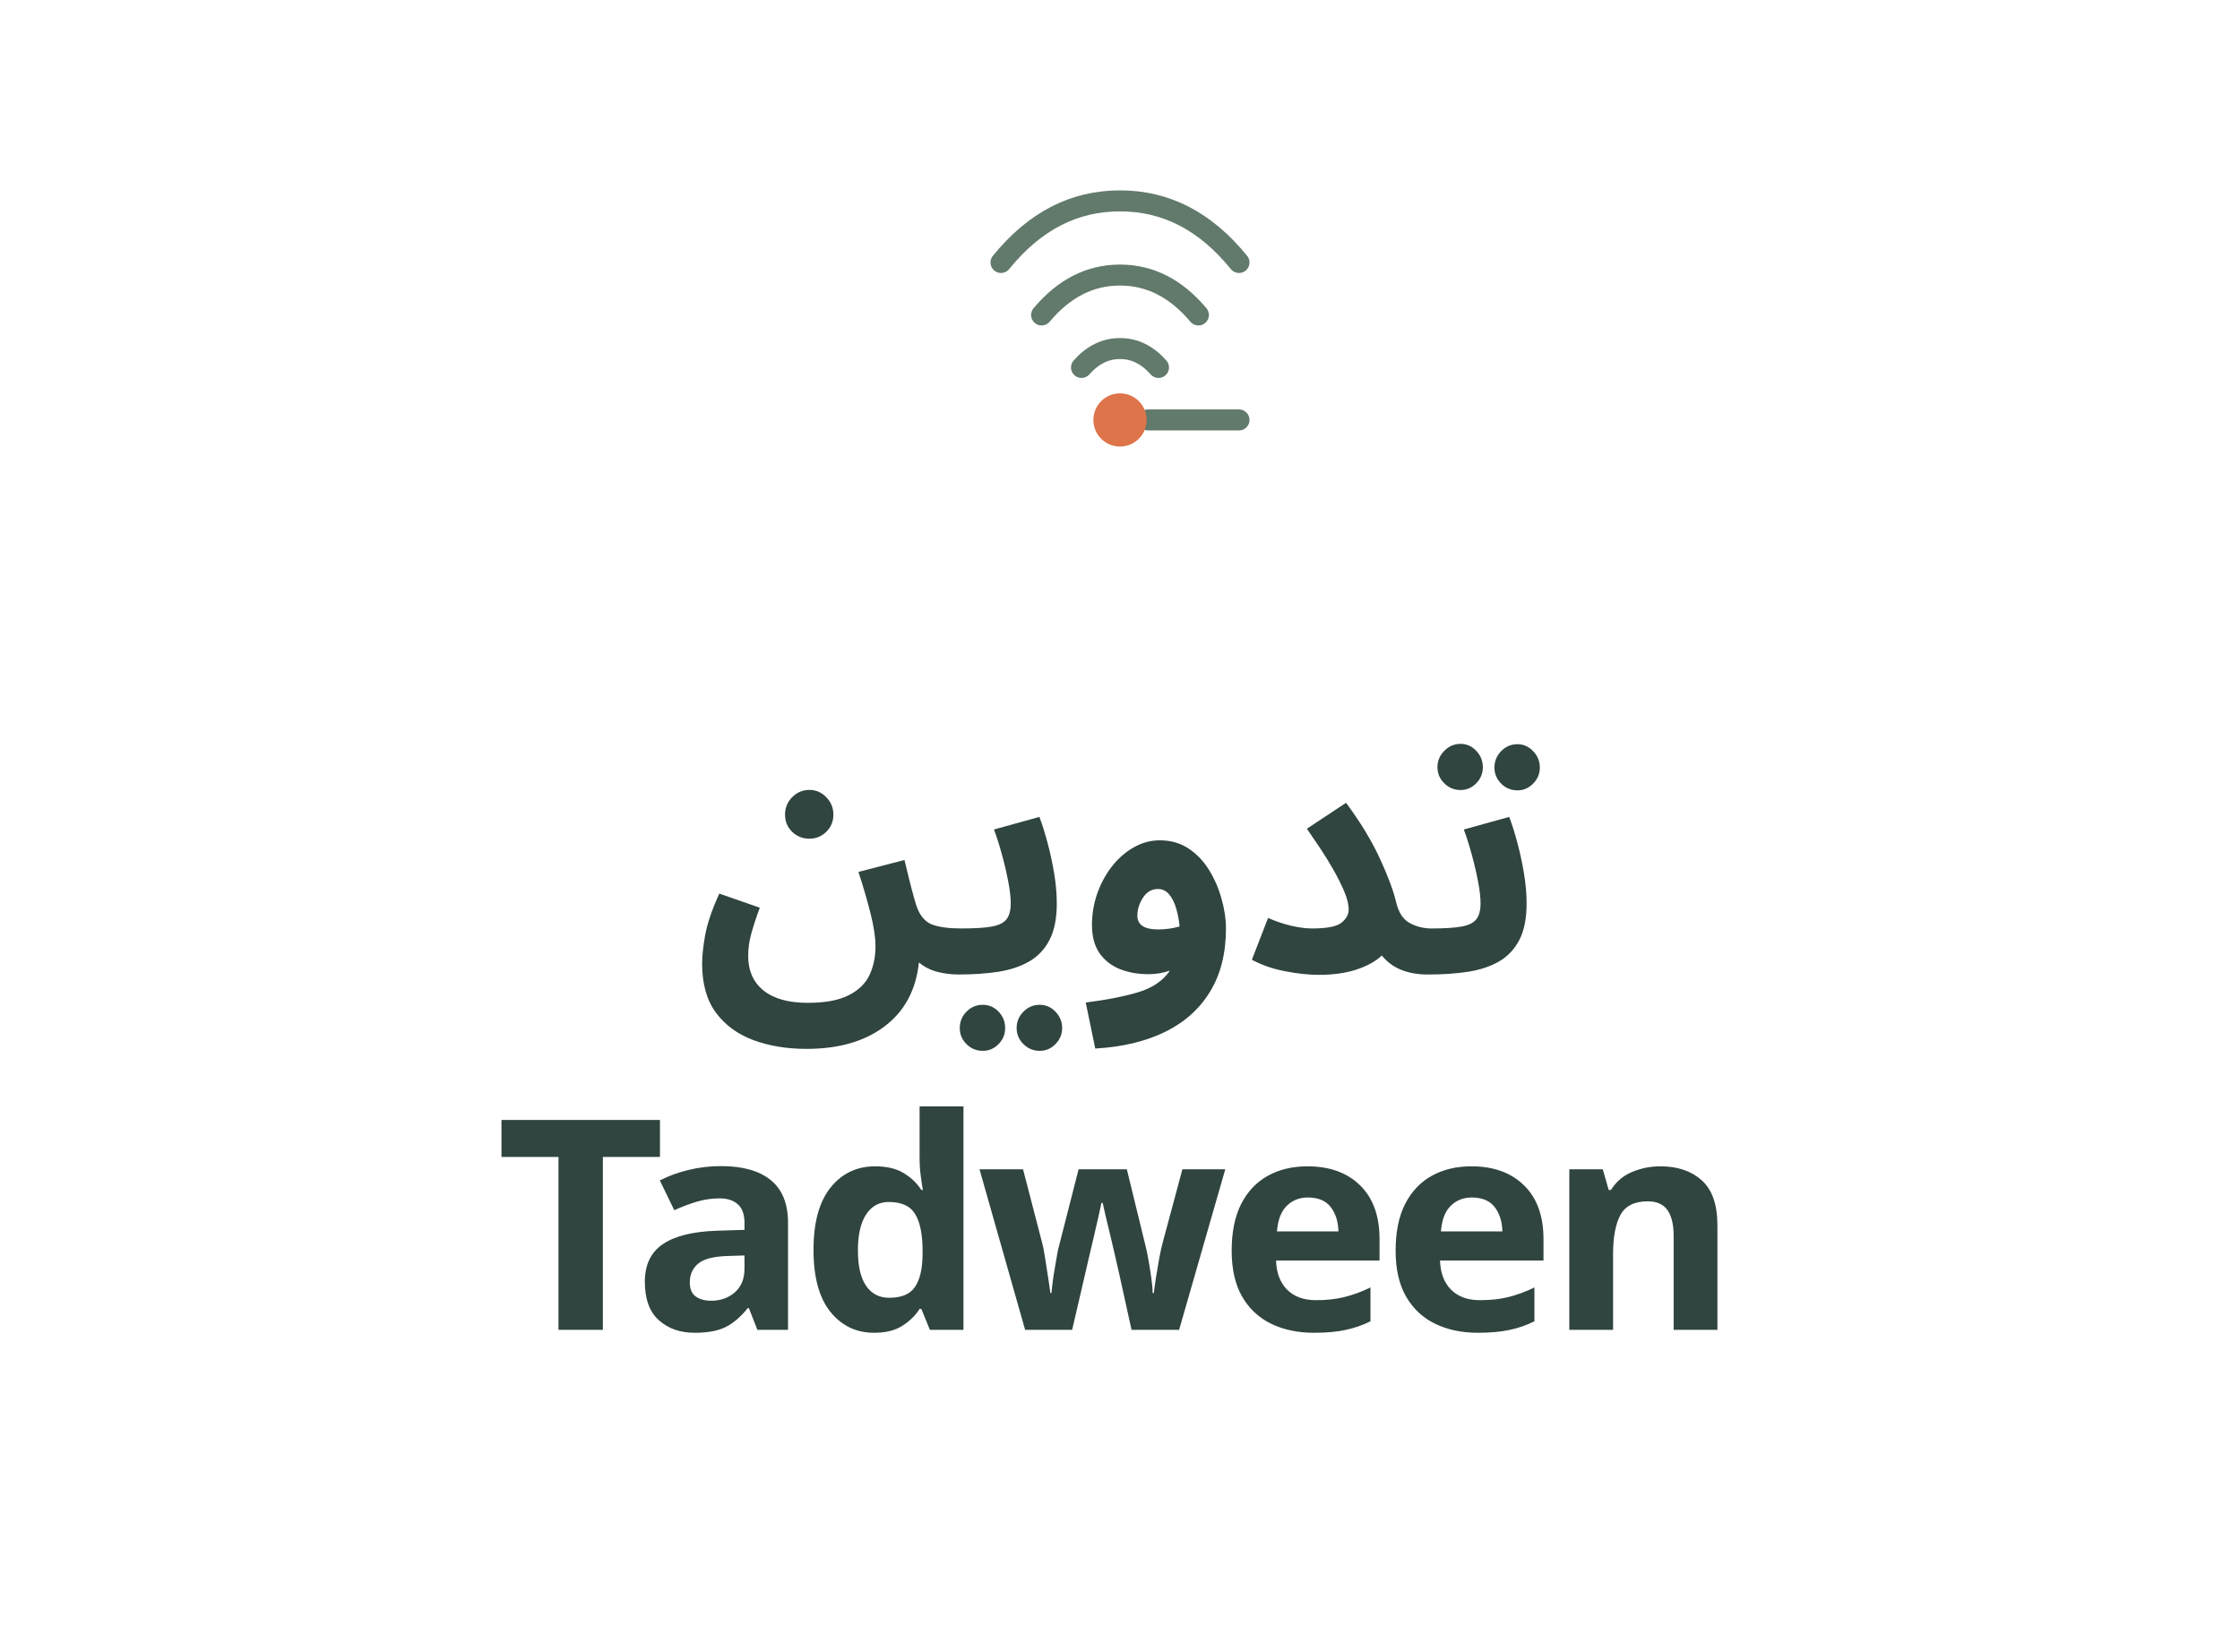
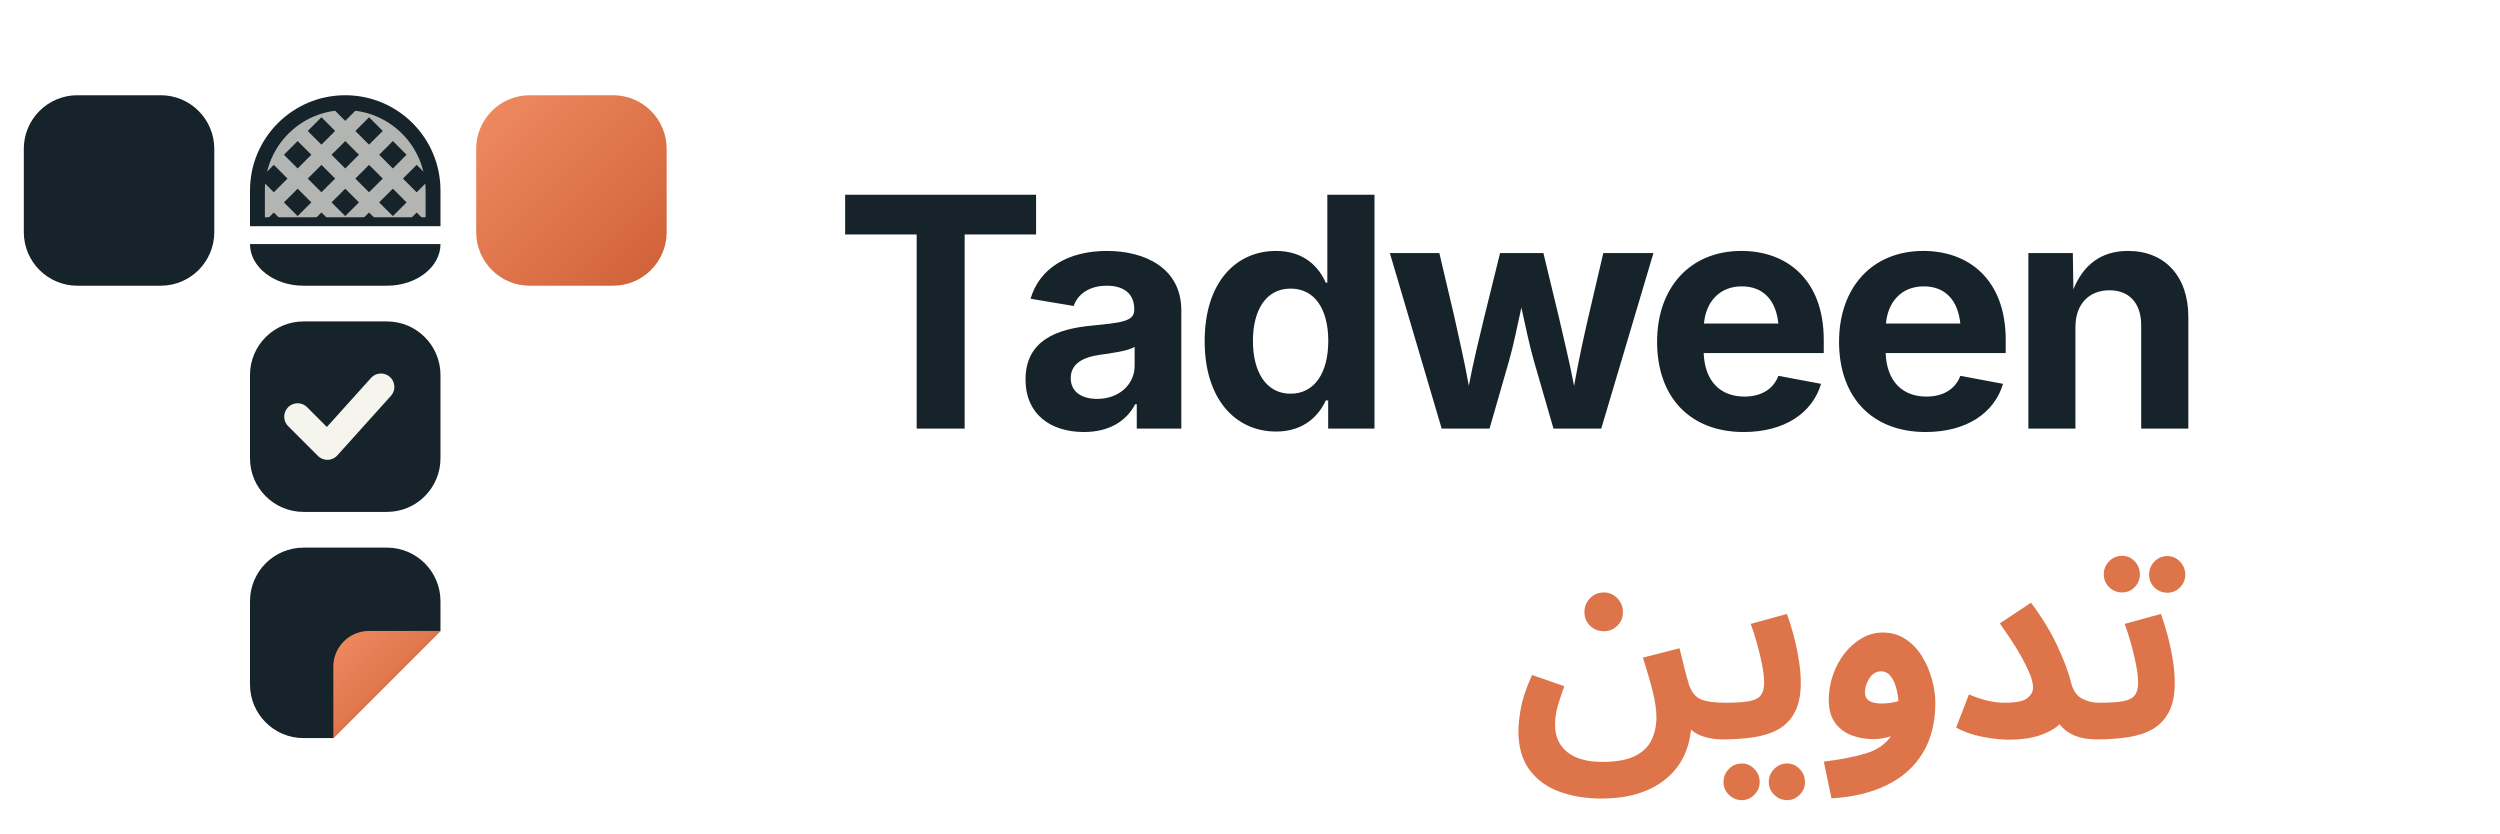
- <svg xmlns="http://www.w3.org/2000/svg" viewBox="0 0 320 236" fill="none">
-   <g transform="translate(128 12)" stroke="#627A6B" stroke-width="3" stroke-linecap="round" stroke-linejoin="round">
-     <path d="M15 25.5c4.8-5.9 10.4-8.8 17-8.8s12.2 2.9 17 8.8" />
-     <path d="M20.8 33c3.2-3.8 6.9-5.7 11.2-5.7s8 1.9 11.2 5.7" />
-     <path d="M26.5 40.5c1.6-1.8 3.4-2.7 5.5-2.7s3.9.9 5.5 2.7" />
-     <path d="M36 48h13" />
-   </g>
-   <circle cx="160" cy="60" r="3.8" fill="#DE7449" />
-   <text x="160" y="139" text-anchor="middle" direction="rtl" unicode-bidi="bidi-override" font-family="'Noto Sans Arabic', sans-serif" font-size="47" font-weight="700" fill="#304440">تدوين</text>
-   <text x="160" y="190" text-anchor="middle" direction="ltr" unicode-bidi="bidi-override" font-family="'Noto Sans Arabic', sans-serif" font-size="42" font-weight="700" letter-spacing="-1.4" fill="#304440">Tadween</text>
+ <svg xmlns="http://www.w3.org/2000/svg" viewBox="0 0 420 140">
+   <svg x="0" y="12" width="116" height="116" viewBox="32 34 116 116">
+     <defs>
+       <linearGradient id="tHot" x1="0" y1="0" x2="1" y2="1">
+         <stop offset="0" stop-color="#F08C62" />
+         <stop offset="1" stop-color="#CF5F36" />
+       </linearGradient>
+     </defs>
+     <g fill="#16232A">
+       <rect x="36" y="38" width="32" height="32" rx="9" />
+       <path d="M74 54a16 16 0 0 1 32 0v6H74z" />
+       <path d="M74 63h32a9 7 0 0 1-9 7H83a9 7 0 0 1-9-7z" />
+       <rect x="74" y="76" width="32" height="32" rx="9" />
+       <path d="M83 114h14a9 9 0 0 1 9 9v5l-18 18h-5a9 9 0 0 1-9-9v-14a9 9 0 0 1 9-9z" />
+     </g>
+     <clipPath id="tMic">
+       <path d="M90 40.5a13.5 13.5 0 0 1 13.5 13.5v4.5h-27V54A13.5 13.5 0 0 1 90 40.5z" />
+     </clipPath>
+     <g clip-path="url(#tMic)" stroke="#F5F4ED" stroke-width="2.4" stroke-linecap="round" opacity=".7" fill="none">
+       <path d="M42 36l30 30" />
+       <path d="M138 36l-30 30" />
+       <path d="M50 36l30 30" />
+       <path d="M130 36l-30 30" />
+       <path d="M58 36l30 30" />
+       <path d="M122 36l-30 30" />
+       <path d="M66 36l30 30" />
+       <path d="M114 36l-30 30" />
+       <path d="M74 36l30 30" />
+       <path d="M106 36l-30 30" />
+       <path d="M82 36l30 30" />
+       <path d="M98 36l-30 30" />
+       <path d="M90 36l30 30" />
+       <path d="M90 36l-30 30" />
+       <path d="M98 36l30 30" />
+       <path d="M82 36l-30 30" />
+       <path d="M106 36l30 30" />
+       <path d="M74 36l-30 30" />
+     </g>
+     <rect x="112" y="38" width="32" height="32" rx="9" fill="url(#tHot)" />
+     <path d="M106 128L88 146v-12a6 6 0 0 1 6-6z" fill="url(#tHot)" />
+     <path d="M82 92l5 5 9-10" fill="none" stroke="#F5F4ED" stroke-width="4.5" stroke-linecap="round" stroke-linejoin="round" />
+   </svg>
+   <text x="140" y="72" font-family="Inter, 'Helvetica Neue', Arial, sans-serif" font-size="54" font-weight="700" letter-spacing="-1.6" fill="#16232A">Tadween</text>
+   <text x="368" y="124" text-anchor="start" direction="rtl" font-family="'Noto Sans Arabic', sans-serif" font-size="44" font-weight="700" fill="#DE7449">تدوين</text>
</svg>
